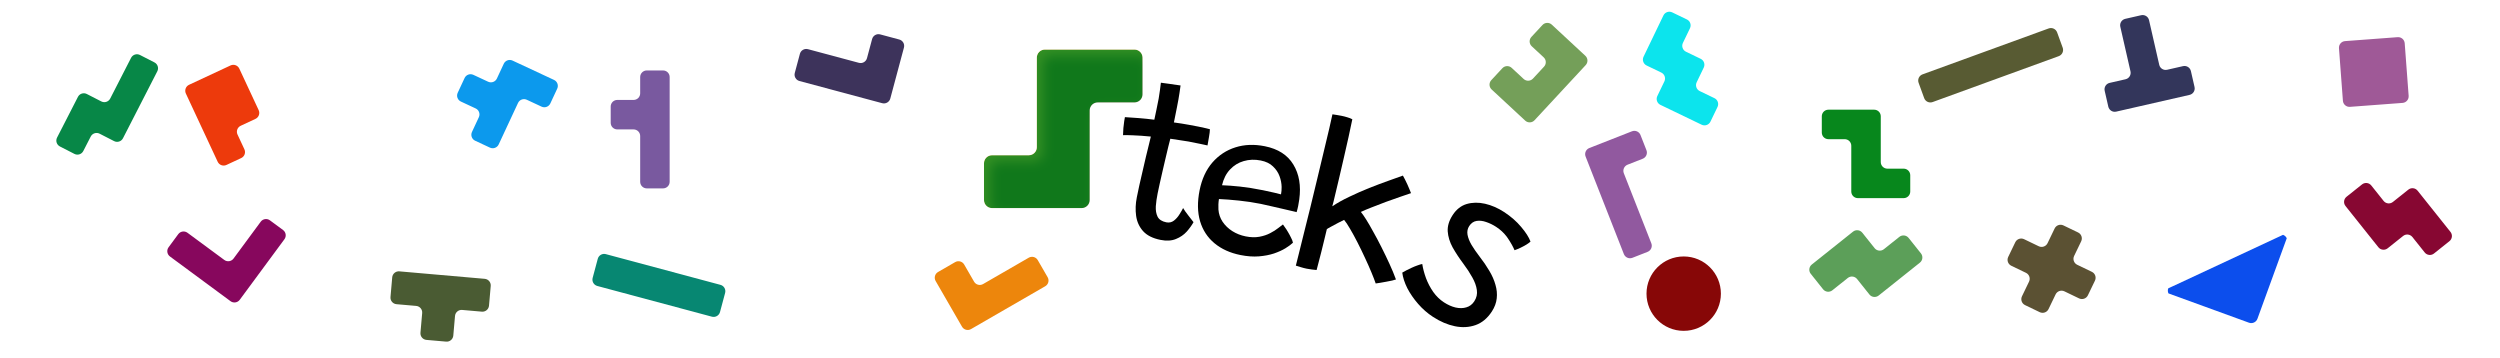
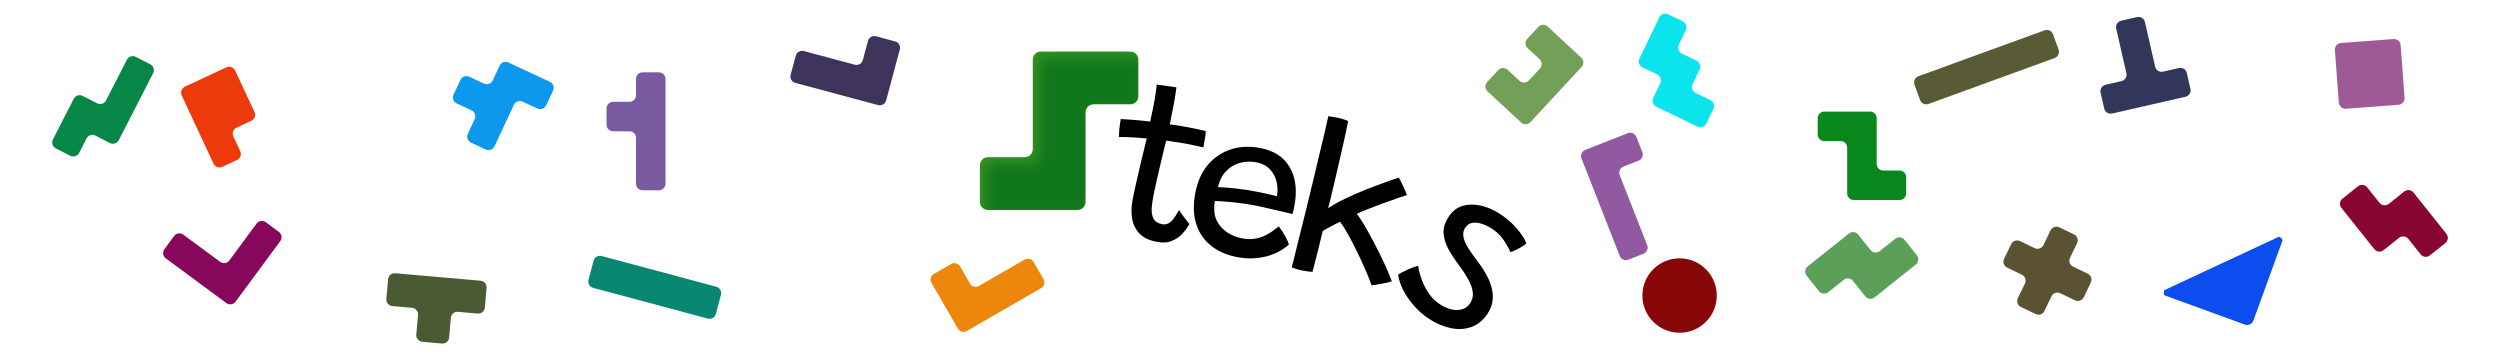
- <svg xmlns="http://www.w3.org/2000/svg" width="7168" height="1024" viewBox="0 0 1896.533 270.933" version="1.1" id="svg5">
+ <svg xmlns="http://www.w3.org/2000/svg" width="3584" height="512" viewBox="0 0 948.267 135.467" version="1.1" id="svg5">
  <defs id="defs2">
    <filter style="color-interpolation-filters:sRGB" id="filter3733" />
    <filter style="color-interpolation-filters:sRGB" id="filter3763" x="-0.091" y="-0.091" width="1.221" height="1.221">
      <feColorMatrix values="0 0 0 0 0 0 0 0 0 0 0 0 0 0 0 0.21 0.72 0.07 0 0 " result="result1" id="feColorMatrix3735" />
      <feColorMatrix values="1 0 0 0 0 0 1 0 0 0 0 0 1 0 0 0 0 0 2 0 " result="result9" id="feColorMatrix3737" />
      <feComposite in2="result9" in="SourceGraphic" operator="in" result="result4" id="feComposite3739" />
      <feFlood result="result2" flood-color="rgb(0,0,0)" id="feFlood3741" />
      <feComposite in2="result9" operator="in" result="result10" id="feComposite3743" />
      <feComposite in2="result4" operator="atop" id="feComposite3745" />
      <feGaussianBlur stdDeviation="3" result="result8" id="feGaussianBlur3747" />
      <feOffset dx="3" dy="3" result="result3" in="result8" id="feOffset3749" />
      <feFlood flood-opacity="1" flood-color="rgb(219,173,62)" result="result5" id="feFlood3751" />
      <feMerge result="result6" id="feMerge3759">
        <feMergeNode in="result5" id="feMergeNode3753" />
        <feMergeNode in="result3" id="feMergeNode3755" />
        <feMergeNode in="result4" id="feMergeNode3757" />
      </feMerge>
      <feComposite in2="SourceGraphic" operator="in" result="result7" id="feComposite3761" />
    </filter>
    <filter style="color-interpolation-filters:sRGB" id="filter4102" x="-0.053" y="-0.053" width="1.128" height="1.128">
      <feColorMatrix values="0 0 0 0 0 0 0 0 0 0 0 0 0 0 0 0.21 0.72 0.07 0 0 " result="result1" id="feColorMatrix4074" />
      <feColorMatrix values="1 0 0 0 0 0 1 0 0 0 0 0 1 0 0 0 0 0 2 0 " result="result9" id="feColorMatrix4076" />
      <feComposite in2="result9" in="SourceGraphic" operator="in" result="result4" id="feComposite4078" />
      <feFlood result="result2" flood-color="rgb(0,0,0)" id="feFlood4080" />
      <feComposite in2="result9" operator="in" result="result10" id="feComposite4082" />
      <feComposite in2="result4" operator="atop" id="feComposite4084" />
      <feGaussianBlur stdDeviation="3" result="result8" id="feGaussianBlur4086" />
      <feOffset dx="3" dy="3" result="result3" in="result8" id="feOffset4088" />
      <feFlood flood-opacity="1" flood-color="rgb(219,173,62)" result="result5" id="feFlood4090" />
      <feMerge result="result6" id="feMerge4098">
        <feMergeNode in="result5" id="feMergeNode4092" />
        <feMergeNode in="result3" id="feMergeNode4094" />
        <feMergeNode in="result4" id="feMergeNode4096" />
      </feMerge>
      <feComposite in2="SourceGraphic" operator="in" result="result7" id="feComposite4100" />
    </filter>
    <filter style="color-interpolation-filters:sRGB" id="filter3763-0" x="-0.091" y="-0.091" width="1.221" height="1.221">
      <feColorMatrix values="0 0 0 0 0 0 0 0 0 0 0 0 0 0 0 0.21 0.72 0.07 0 0 " result="result1" id="feColorMatrix3735-8" />
      <feColorMatrix values="1 0 0 0 0 0 1 0 0 0 0 0 1 0 0 0 0 0 2 0 " result="result9" id="feColorMatrix3737-4" />
      <feComposite in2="result9" in="SourceGraphic" operator="in" result="result4" id="feComposite3739-7" />
      <feFlood result="result2" flood-color="rgb(0,0,0)" id="feFlood3741-5" />
      <feComposite in2="result9" operator="in" result="result10" id="feComposite3743-0" />
      <feComposite in2="result4" operator="atop" id="feComposite3745-8" />
      <feGaussianBlur stdDeviation="3" result="result8" id="feGaussianBlur3747-9" />
      <feOffset dx="3" dy="3" result="result3" in="result8" id="feOffset3749-9" />
      <feFlood flood-opacity="1" flood-color="rgb(219,173,62)" result="result5" id="feFlood3751-5" />
      <feMerge result="result6" id="feMerge3759-6">
        <feMergeNode in="result5" id="feMergeNode3753-3" />
        <feMergeNode in="result3" id="feMergeNode3755-2" />
        <feMergeNode in="result4" id="feMergeNode3757-9" />
      </feMerge>
      <feComposite in2="SourceGraphic" operator="in" result="result7" id="feComposite3761-6" />
    </filter>
    <filter style="color-interpolation-filters:sRGB" id="filter11450" x="-0.176" y="-0.074" width="1.353" height="1.148">
      <feColorMatrix in="SourceGraphic" values="1 0 0 0 0 0 1 0 0 0 0 0 1 0 0 -0.212 -0.715 -0.072 1 0 " result="colormatrix" id="feColorMatrix11440" />
      <feComposite in="SourceGraphic" in2="colormatrix" operator="arithmetic" k2="1" k3="0" k4="0" result="composite" id="feComposite11442" k1="0" />
      <feGaussianBlur stdDeviation="9 0.01" result="blur1" id="feGaussianBlur11444" />
      <feGaussianBlur in="composite" stdDeviation="0.01 9" result="blur2" id="feGaussianBlur11446" />
      <feBlend in="blur2" in2="blur1" mode="darken" result="blend" id="feBlend11448" />
    </filter>
    <filter style="color-interpolation-filters:sRGB" id="filter11450-9" x="-0.176" y="-0.074" width="1.353" height="1.148">
      <feColorMatrix in="SourceGraphic" values="1 0 0 0 0 0 1 0 0 0 0 0 1 0 0 -0.212 -0.715 -0.072 1 0 " result="colormatrix" id="feColorMatrix11440-1" />
      <feComposite in="SourceGraphic" in2="colormatrix" operator="arithmetic" k2="1" k3="0" k4="0" result="composite" id="feComposite11442-9" k1="0" />
      <feGaussianBlur stdDeviation="9 0.01" result="blur1" id="feGaussianBlur11444-1" />
      <feGaussianBlur in="composite" stdDeviation="0.01 9" result="blur2" id="feGaussianBlur11446-4" />
      <feBlend in="blur2" in2="blur1" mode="darken" result="blend" id="feBlend11448-4" />
    </filter>
    <filter style="color-interpolation-filters:sRGB" id="filter11450-1" x="-0.176" y="-0.074" width="1.353" height="1.148">
      <feColorMatrix in="SourceGraphic" values="1 0 0 0 0 0 1 0 0 0 0 0 1 0 0 -0.212 -0.715 -0.072 1 0 " result="colormatrix" id="feColorMatrix11440-4" />
      <feComposite in="SourceGraphic" in2="colormatrix" operator="arithmetic" k2="1" k3="0" k4="0" result="composite" id="feComposite11442-5" k1="0" />
      <feGaussianBlur stdDeviation="9 0.01" result="blur1" id="feGaussianBlur11444-6" />
      <feGaussianBlur in="composite" stdDeviation="0.01 9" result="blur2" id="feGaussianBlur11446-3" />
      <feBlend in="blur2" in2="blur1" mode="darken" result="blend" id="feBlend11448-5" />
    </filter>
    <filter style="color-interpolation-filters:sRGB" id="filter14362" x="-0.303" y="-0.14" width="1.606" height="1.281">
      <feColorMatrix in="SourceGraphic" values="1 0 0 0 0 0 1 0 0 0 0 0 1 0 0 -0.212 -0.715 -0.072 1 0 " result="colormatrix" id="feColorMatrix14352" />
      <feComposite in="SourceGraphic" in2="colormatrix" operator="arithmetic" k2="1" k3="0" k4="0" result="composite" id="feComposite14354" k1="0" />
      <feGaussianBlur stdDeviation="9 0.01" result="blur1" id="feGaussianBlur14356" />
      <feGaussianBlur in="composite" stdDeviation="0.01 9" result="blur2" id="feGaussianBlur14358" />
      <feBlend in="blur2" in2="blur1" mode="darken" result="fbSourceGraphic" id="feBlend14360" />
      <feColorMatrix result="fbSourceGraphicAlpha" in="fbSourceGraphic" values="0 0 0 -1 0 0 0 0 -1 0 0 0 0 -1 0 0 0 0 1 0" id="feColorMatrix16685" />
      <feColorMatrix id="feColorMatrix16687" in="fbSourceGraphic" values="1 0 0 0 0 0 1 0 0 0 0 0 1 0 0 -0.212 -0.715 -0.072 1 0 " result="colormatrix" />
      <feComposite in2="colormatrix" id="feComposite16689" in="fbSourceGraphic" operator="arithmetic" k2="1" k3="0" k4="0" result="composite" k1="0" />
      <feGaussianBlur id="feGaussianBlur16691" stdDeviation="9 0.01" result="blur1" />
      <feGaussianBlur id="feGaussianBlur16693" in="composite" stdDeviation="0.01 9" result="blur2" />
      <feBlend in2="blur1" id="feBlend16695" in="blur2" mode="darken" result="blend" />
    </filter>
    <filter style="color-interpolation-filters:sRGB" id="filter3763-0-8" x="-0.091" y="-0.091" width="1.221" height="1.221">
      <feColorMatrix values="0 0 0 0 0 0 0 0 0 0 0 0 0 0 0 0.21 0.72 0.07 0 0 " result="result1" id="feColorMatrix3735-8-5" />
      <feColorMatrix values="1 0 0 0 0 0 1 0 0 0 0 0 1 0 0 0 0 0 2 0 " result="result9" id="feColorMatrix3737-4-9" />
      <feComposite in2="result9" in="SourceGraphic" operator="in" result="result4" id="feComposite3739-7-2" />
      <feFlood result="result2" flood-color="rgb(0,0,0)" id="feFlood3741-5-6" />
      <feComposite in2="result9" operator="in" result="result10" id="feComposite3743-0-0" />
      <feComposite in2="result4" operator="atop" id="feComposite3745-8-2" />
      <feGaussianBlur stdDeviation="3" result="result8" id="feGaussianBlur3747-9-2" />
      <feOffset dx="3" dy="3" result="result3" in="result8" id="feOffset3749-9-2" />
      <feFlood flood-opacity="1" flood-color="rgb(219,173,62)" result="result5" id="feFlood3751-5-7" />
      <feMerge result="result6" id="feMerge3759-6-2">
        <feMergeNode in="result5" id="feMergeNode3753-3-3" />
        <feMergeNode in="result3" id="feMergeNode3755-2-8" />
        <feMergeNode in="result4" id="feMergeNode3757-9-5" />
      </feMerge>
      <feComposite in2="SourceGraphic" operator="in" result="result7" id="feComposite3761-6-5" />
    </filter>
  </defs>
  <g id="layer2" transform="translate(-29.41042,34.8143)" />
  <g id="layer1" transform="translate(-29.41042,34.8143)">
    <g id="g3" transform="matrix(4,0,0,4,-329.9746,-1.4550121e-7)">
      <g id="g1" transform="matrix(0.2878848,0,0,0.2878848,96.46787,-5.780651)">
-         <g id="g2601" transform="matrix(2.984639,0,0,2.984639,497.5735,-785.3418)">
-           <g id="g2" transform="matrix(1.834311,0,0,1.834311,-24.44046,164.2111)">
-             <path id="rect879" style="fill:#07881d;fill-opacity:1;stroke:none;stroke-width:7.57;paint-order:markers stroke fill;filter:url(#filter3763-0-8)" d="m 54.592,32.31 v 18.282 26.283 a 4,4 135 0 1 -4,4 H 32.31 a 4,4 135 0 0 -4,4 l 0,18.282 a 4,4 45 0 0 4,4 H 50.592 76.874 a 4,4 135 0 0 4,-4 V 84.875 58.592 a 4,4 135 0 1 4,-4 l 18.282,0 a 4,4 135 0 0 4,-4 V 32.31 a 4,4 45 0 0 -4,-4 l -18.282,0 -26.282,0 a 4,4 135 0 0 -4,4 z" transform="matrix(0.2419152,0,0,0.2419152,29.7935,51.18758)" />
-             <path d="m 76.142,65.105 q -0.191,0.61 -0.584,1.283 -0.394,0.66 -1.092,1.118 -0.699,0.47 -1.803,0.47 -1.422,0 -2.261,-0.622 -0.826,-0.622 -1.181,-1.638 -0.356,-1.016 -0.356,-2.21 0,-0.622 0.013,-1.473 0.025,-0.851 0.051,-1.765 0.025,-0.914 0.051,-1.765 0.038,-0.864 0.064,-1.511 0.025,-0.66 0.038,-0.978 -1.245,0.127 -2.159,0.279 -0.902,0.14 -1.156,0.216 -0.076,-0.406 -0.127,-0.851 -0.038,-0.457 -0.064,-0.826 -0.013,-0.368 -0.013,-0.495 0.711,-0.102 1.651,-0.216 0.953,-0.114 1.88,-0.178 0.013,-0.495 0.013,-1.219 0,-0.737 0,-1.384 -0.013,-0.546 -0.051,-1.054 -0.038,-0.521 -0.064,-0.864 l 2.388,-0.14 q 0.025,0.191 0.051,0.914 0.038,0.711 0.038,1.727 0,0.381 0,0.927 0,0.533 0,0.953 0.381,-0.025 0.94,-0.051 0.559,-0.025 0.902,-0.025 0.597,-0.013 1.143,-0.013 0.546,0 0.94,0.013 0.394,0.013 0.483,0.025 0.064,0.343 0.076,0.953 0.025,0.61 0.025,1.016 -0.127,-0.013 -0.876,-0.013 -0.737,-0.013 -1.46,0 -0.521,0.013 -1.143,0.051 -0.622,0.025 -1.067,0.051 -0.013,0.33 -0.051,0.978 -0.025,0.648 -0.051,1.46 -0.025,0.8 -0.051,1.638 -0.025,0.826 -0.038,1.549 -0.013,0.711 -0.013,1.156 0,0.8 0.089,1.524 0.102,0.724 0.457,1.194 0.368,0.457 1.156,0.457 0.533,0 0.864,-0.381 0.33,-0.381 0.508,-0.876 0.191,-0.495 0.279,-0.826 0.114,0.127 0.33,0.343 0.229,0.203 0.483,0.432 0.267,0.229 0.47,0.406 0.216,0.178 0.279,0.241 z" id="text1" style="font-size:25.4px;line-height:1.25;font-family:Grandstander;-inkscape-font-specification:'Grandstander, Normal';stroke-width:0.265" transform="rotate(11.3397)" aria-label="t" />
-             <path d="m 88.36,65.178 q -0.254,0.356 -0.749,0.826 -0.495,0.457 -1.232,0.889 -0.737,0.419 -1.714,0.699 -0.978,0.279 -2.21,0.279 -1.905,0 -3.34,-0.775 -1.435,-0.775 -2.223,-2.261 -0.787,-1.499 -0.787,-3.645 0,-2.057 0.851,-3.569 0.864,-1.511 2.362,-2.337 1.499,-0.826 3.442,-0.826 2.438,0 3.797,1.486 1.372,1.486 1.524,3.988 0.025,0.406 0.025,0.787 0,0.368 -0.038,0.762 -0.165,-0.013 -0.686,-0.025 -0.508,-0.025 -1.194,-0.038 -0.686,-0.025 -1.384,-0.038 -0.686,-0.025 -1.181,-0.025 -1.283,0 -2.629,0.127 -1.346,0.127 -2.4,0.292 0.013,0.33 0.064,0.648 0.051,0.318 0.127,0.61 0.216,0.775 0.787,1.346 0.572,0.559 1.359,0.864 0.8,0.305 1.689,0.305 0.94,0 1.638,-0.279 0.699,-0.279 1.194,-0.686 0.508,-0.406 0.813,-0.775 0.318,-0.368 0.483,-0.546 0.076,0.064 0.292,0.279 0.229,0.203 0.483,0.495 0.267,0.292 0.495,0.597 0.241,0.292 0.343,0.546 z m -9.728,-5.105 q 0.914,-0.152 2.146,-0.267 1.245,-0.114 2.819,-0.114 0.826,0 1.397,0.025 0.584,0.013 0.813,0.038 0,-0.419 -0.102,-0.889 -0.14,-0.635 -0.508,-1.232 -0.368,-0.597 -1.003,-0.991 -0.622,-0.406 -1.575,-0.406 -1.092,0 -1.994,0.47 -0.889,0.457 -1.422,1.321 -0.533,0.851 -0.572,2.045 z" id="text1-5" style="font-size:25.4px;line-height:1.25;font-family:Grandstander;-inkscape-font-specification:'Grandstander, Normal';stroke-width:0.265" transform="rotate(11.3397)" aria-label="e " />
-             <path d="m 99.088,68.027 q -0.279,-0.483 -0.775,-1.219 -0.495,-0.737 -1.105,-1.562 -0.61,-0.838 -1.245,-1.638 -0.635,-0.8 -1.194,-1.422 -0.546,-0.622 -0.914,-0.914 -0.229,0.178 -0.635,0.495 -0.394,0.318 -0.737,0.61 -0.343,0.279 -0.445,0.394 -0.013,0.546 -0.051,1.308 -0.025,0.749 -0.064,1.511 -0.038,0.749 -0.076,1.372 -0.025,0.61 -0.051,0.876 -0.279,0.025 -0.584,0.051 -0.305,0.025 -0.61,0.025 -0.368,0 -0.724,-0.038 -0.356,-0.025 -0.635,-0.064 0.025,-0.305 0.064,-1.333 0.051,-1.029 0.114,-2.527 0.076,-1.511 0.152,-3.277 0.076,-1.778 0.14,-3.581 0.076,-1.816 0.127,-3.429 0.064,-1.626 0.102,-2.819 0.038,-1.206 0.038,-1.753 0.241,-0.013 0.521,-0.025 0.292,-0.013 0.584,-0.013 0.381,0 0.724,0.038 0.356,0.025 0.635,0.114 0,0.953 -0.025,2.184 -0.025,1.219 -0.064,2.54 -0.025,1.308 -0.076,2.527 -0.038,1.206 -0.076,2.134 -0.025,0.914 -0.064,1.359 0.737,-0.749 1.778,-1.524 1.041,-0.787 2.146,-1.511 1.118,-0.724 2.095,-1.308 0.978,-0.597 1.587,-0.953 0.152,0.165 0.343,0.419 0.203,0.241 0.394,0.521 0.203,0.279 0.368,0.533 0.178,0.241 0.267,0.406 -0.432,0.241 -1.181,0.686 -0.749,0.432 -1.575,0.94 -0.826,0.508 -1.562,0.991 -0.737,0.47 -1.156,0.787 0.279,0.216 0.787,0.749 0.508,0.533 1.143,1.295 0.648,0.749 1.333,1.626 0.686,0.876 1.333,1.765 0.648,0.889 1.143,1.702 -0.114,0.076 -0.419,0.216 -0.305,0.127 -0.673,0.279 -0.368,0.152 -0.711,0.279 -0.33,0.127 -0.495,0.178 z" id="text1-0" style="font-size:25.4px;line-height:1.25;font-family:Grandstander;-inkscape-font-specification:'Grandstander, Normal';stroke-width:0.265" transform="rotate(11.3397)" aria-label="k" />
-             <path d="m 90.671,90.2 c -0.66,-0.43 -1.255,-0.95 -1.787,-1.56 -0.532,-0.61 -0.968,-1.243 -1.308,-1.9 -0.328,-0.659 -0.529,-1.28 -0.603,-1.864 0.114,-0.067 0.273,-0.155 0.476,-0.265 0.203,-0.11 0.425,-0.218 0.666,-0.324 0.245,-0.113 0.479,-0.208 0.702,-0.285 0.227,-0.084 0.414,-0.139 0.562,-0.164 0.083,0.539 0.233,1.107 0.45,1.704 0.222,0.59 0.513,1.143 0.873,1.661 0.364,0.511 0.791,0.926 1.281,1.245 0.468,0.305 0.934,0.513 1.398,0.624 0.475,0.108 0.909,0.102 1.3,-0.017 0.398,-0.114 0.717,-0.356 0.958,-0.725 0.278,-0.425 0.381,-0.879 0.31,-1.359 -0.066,-0.488 -0.25,-0.997 -0.551,-1.527 -0.297,-0.537 -0.653,-1.083 -1.07,-1.638 -0.502,-0.671 -0.934,-1.327 -1.295,-1.967 -0.349,-0.642 -0.546,-1.286 -0.59,-1.931 -0.037,-0.641 0.162,-1.294 0.597,-1.961 0.444,-0.681 1.006,-1.123 1.685,-1.327 0.686,-0.199 1.421,-0.21 2.205,-0.033 0.791,0.182 1.555,0.514 2.293,0.995 0.823,0.537 1.508,1.136 2.058,1.797 0.561,0.659 0.935,1.247 1.124,1.764 -0.107,0.102 -0.271,0.222 -0.493,0.361 -0.217,0.131 -0.451,0.257 -0.701,0.377 -0.25,0.12 -0.492,0.22 -0.726,0.3 -0.192,-0.449 -0.466,-0.936 -0.821,-1.461 -0.047,-0.069 -0.096,-0.137 -0.146,-0.204 -0.333,-0.438 -0.749,-0.82 -1.248,-1.145 -0.383,-0.25 -0.782,-0.444 -1.196,-0.583 -0.41,-0.146 -0.796,-0.19 -1.157,-0.133 -0.361,0.058 -0.657,0.264 -0.889,0.618 -0.199,0.305 -0.267,0.65 -0.204,1.034 0.07,0.389 0.234,0.804 0.492,1.246 0.263,0.434 0.58,0.894 0.951,1.378 0.452,0.578 0.845,1.153 1.18,1.725 0.339,0.565 0.585,1.125 0.739,1.68 0.165,0.553 0.217,1.102 0.154,1.647 -0.058,0.538 -0.254,1.063 -0.587,1.573 -0.532,0.816 -1.185,1.36 -1.96,1.633 -0.775,0.273 -1.603,0.319 -2.486,0.138 -0.882,-0.181 -1.76,-0.557 -2.632,-1.125 z" id="text1-8" style="font-size:25.4px;line-height:1.25;font-family:Grandstander;-inkscape-font-specification:'Grandstander, Normal';stroke-width:0.265" aria-label="s" />
+         <g id="g23" transform="matrix(0.5000196,0,0,0.5000196,-12.87564,-4.457969)">
+           <g id="g2601" transform="matrix(2.984639,0,0,2.984639,497.5735,-785.3418)">
+             <g id="g2" transform="matrix(1.834311,0,0,1.834311,-24.44046,164.2111)">
+               <path id="rect879" style="fill:#07881d;fill-opacity:1;stroke:none;stroke-width:7.57;paint-order:markers stroke fill;filter:url(#filter3763-0-8)" d="m 54.592,32.31 v 18.282 26.283 a 4,4 135 0 1 -4,4 H 32.31 a 4,4 135 0 0 -4,4 l 0,18.282 a 4,4 45 0 0 4,4 H 50.592 76.874 a 4,4 135 0 0 4,-4 V 84.875 58.592 a 4,4 135 0 1 4,-4 l 18.282,0 a 4,4 135 0 0 4,-4 V 32.31 a 4,4 45 0 0 -4,-4 l -18.282,0 -26.282,0 a 4,4 135 0 0 -4,4 z" transform="matrix(0.2419152,0,0,0.2419152,29.7935,51.18758)" />
+               <path d="m 76.142,65.105 q -0.191,0.61 -0.584,1.283 -0.394,0.66 -1.092,1.118 -0.699,0.47 -1.803,0.47 -1.422,0 -2.261,-0.622 -0.826,-0.622 -1.181,-1.638 -0.356,-1.016 -0.356,-2.21 0,-0.622 0.013,-1.473 0.025,-0.851 0.051,-1.765 0.025,-0.914 0.051,-1.765 0.038,-0.864 0.064,-1.511 0.025,-0.66 0.038,-0.978 -1.245,0.127 -2.159,0.279 -0.902,0.14 -1.156,0.216 -0.076,-0.406 -0.127,-0.851 -0.038,-0.457 -0.064,-0.826 -0.013,-0.368 -0.013,-0.495 0.711,-0.102 1.651,-0.216 0.953,-0.114 1.88,-0.178 0.013,-0.495 0.013,-1.219 0,-0.737 0,-1.384 -0.013,-0.546 -0.051,-1.054 -0.038,-0.521 -0.064,-0.864 l 2.388,-0.14 q 0.025,0.191 0.051,0.914 0.038,0.711 0.038,1.727 0,0.381 0,0.927 0,0.533 0,0.953 0.381,-0.025 0.94,-0.051 0.559,-0.025 0.902,-0.025 0.597,-0.013 1.143,-0.013 0.546,0 0.94,0.013 0.394,0.013 0.483,0.025 0.064,0.343 0.076,0.953 0.025,0.61 0.025,1.016 -0.127,-0.013 -0.876,-0.013 -0.737,-0.013 -1.46,0 -0.521,0.013 -1.143,0.051 -0.622,0.025 -1.067,0.051 -0.013,0.33 -0.051,0.978 -0.025,0.648 -0.051,1.46 -0.025,0.8 -0.051,1.638 -0.025,0.826 -0.038,1.549 -0.013,0.711 -0.013,1.156 0,0.8 0.089,1.524 0.102,0.724 0.457,1.194 0.368,0.457 1.156,0.457 0.533,0 0.864,-0.381 0.33,-0.381 0.508,-0.876 0.191,-0.495 0.279,-0.826 0.114,0.127 0.33,0.343 0.229,0.203 0.483,0.432 0.267,0.229 0.47,0.406 0.216,0.178 0.279,0.241 z" id="text1" style="font-size:25.4px;line-height:1.25;font-family:Grandstander;-inkscape-font-specification:'Grandstander, Normal';stroke-width:0.265" transform="rotate(11.3397)" aria-label="t" />
+               <path d="m 88.36,65.178 q -0.254,0.356 -0.749,0.826 -0.495,0.457 -1.232,0.889 -0.737,0.419 -1.714,0.699 -0.978,0.279 -2.21,0.279 -1.905,0 -3.34,-0.775 -1.435,-0.775 -2.223,-2.261 -0.787,-1.499 -0.787,-3.645 0,-2.057 0.851,-3.569 0.864,-1.511 2.362,-2.337 1.499,-0.826 3.442,-0.826 2.438,0 3.797,1.486 1.372,1.486 1.524,3.988 0.025,0.406 0.025,0.787 0,0.368 -0.038,0.762 -0.165,-0.013 -0.686,-0.025 -0.508,-0.025 -1.194,-0.038 -0.686,-0.025 -1.384,-0.038 -0.686,-0.025 -1.181,-0.025 -1.283,0 -2.629,0.127 -1.346,0.127 -2.4,0.292 0.013,0.33 0.064,0.648 0.051,0.318 0.127,0.61 0.216,0.775 0.787,1.346 0.572,0.559 1.359,0.864 0.8,0.305 1.689,0.305 0.94,0 1.638,-0.279 0.699,-0.279 1.194,-0.686 0.508,-0.406 0.813,-0.775 0.318,-0.368 0.483,-0.546 0.076,0.064 0.292,0.279 0.229,0.203 0.483,0.495 0.267,0.292 0.495,0.597 0.241,0.292 0.343,0.546 z m -9.728,-5.105 q 0.914,-0.152 2.146,-0.267 1.245,-0.114 2.819,-0.114 0.826,0 1.397,0.025 0.584,0.013 0.813,0.038 0,-0.419 -0.102,-0.889 -0.14,-0.635 -0.508,-1.232 -0.368,-0.597 -1.003,-0.991 -0.622,-0.406 -1.575,-0.406 -1.092,0 -1.994,0.47 -0.889,0.457 -1.422,1.321 -0.533,0.851 -0.572,2.045 z" id="text1-5" style="font-size:25.4px;line-height:1.25;font-family:Grandstander;-inkscape-font-specification:'Grandstander, Normal';stroke-width:0.265" transform="rotate(11.3397)" aria-label="e " />
+               <path d="m 99.088,68.027 q -0.279,-0.483 -0.775,-1.219 -0.495,-0.737 -1.105,-1.562 -0.61,-0.838 -1.245,-1.638 -0.635,-0.8 -1.194,-1.422 -0.546,-0.622 -0.914,-0.914 -0.229,0.178 -0.635,0.495 -0.394,0.318 -0.737,0.61 -0.343,0.279 -0.445,0.394 -0.013,0.546 -0.051,1.308 -0.025,0.749 -0.064,1.511 -0.038,0.749 -0.076,1.372 -0.025,0.61 -0.051,0.876 -0.279,0.025 -0.584,0.051 -0.305,0.025 -0.61,0.025 -0.368,0 -0.724,-0.038 -0.356,-0.025 -0.635,-0.064 0.025,-0.305 0.064,-1.333 0.051,-1.029 0.114,-2.527 0.076,-1.511 0.152,-3.277 0.076,-1.778 0.14,-3.581 0.076,-1.816 0.127,-3.429 0.064,-1.626 0.102,-2.819 0.038,-1.206 0.038,-1.753 0.241,-0.013 0.521,-0.025 0.292,-0.013 0.584,-0.013 0.381,0 0.724,0.038 0.356,0.025 0.635,0.114 0,0.953 -0.025,2.184 -0.025,1.219 -0.064,2.54 -0.025,1.308 -0.076,2.527 -0.038,1.206 -0.076,2.134 -0.025,0.914 -0.064,1.359 0.737,-0.749 1.778,-1.524 1.041,-0.787 2.146,-1.511 1.118,-0.724 2.095,-1.308 0.978,-0.597 1.587,-0.953 0.152,0.165 0.343,0.419 0.203,0.241 0.394,0.521 0.203,0.279 0.368,0.533 0.178,0.241 0.267,0.406 -0.432,0.241 -1.181,0.686 -0.749,0.432 -1.575,0.94 -0.826,0.508 -1.562,0.991 -0.737,0.47 -1.156,0.787 0.279,0.216 0.787,0.749 0.508,0.533 1.143,1.295 0.648,0.749 1.333,1.626 0.686,0.876 1.333,1.765 0.648,0.889 1.143,1.702 -0.114,0.076 -0.419,0.216 -0.305,0.127 -0.673,0.279 -0.368,0.152 -0.711,0.279 -0.33,0.127 -0.495,0.178 z" id="text1-0" style="font-size:25.4px;line-height:1.25;font-family:Grandstander;-inkscape-font-specification:'Grandstander, Normal';stroke-width:0.265" transform="rotate(11.3397)" aria-label="k" />
+               <path d="m 90.671,90.2 c -0.66,-0.43 -1.255,-0.95 -1.787,-1.56 -0.532,-0.61 -0.968,-1.243 -1.308,-1.9 -0.328,-0.659 -0.529,-1.28 -0.603,-1.864 0.114,-0.067 0.273,-0.155 0.476,-0.265 0.203,-0.11 0.425,-0.218 0.666,-0.324 0.245,-0.113 0.479,-0.208 0.702,-0.285 0.227,-0.084 0.414,-0.139 0.562,-0.164 0.083,0.539 0.233,1.107 0.45,1.704 0.222,0.59 0.513,1.143 0.873,1.661 0.364,0.511 0.791,0.926 1.281,1.245 0.468,0.305 0.934,0.513 1.398,0.624 0.475,0.108 0.909,0.102 1.3,-0.017 0.398,-0.114 0.717,-0.356 0.958,-0.725 0.278,-0.425 0.381,-0.879 0.31,-1.359 -0.066,-0.488 -0.25,-0.997 -0.551,-1.527 -0.297,-0.537 -0.653,-1.083 -1.07,-1.638 -0.502,-0.671 -0.934,-1.327 -1.295,-1.967 -0.349,-0.642 -0.546,-1.286 -0.59,-1.931 -0.037,-0.641 0.162,-1.294 0.597,-1.961 0.444,-0.681 1.006,-1.123 1.685,-1.327 0.686,-0.199 1.421,-0.21 2.205,-0.033 0.791,0.182 1.555,0.514 2.293,0.995 0.823,0.537 1.508,1.136 2.058,1.797 0.561,0.659 0.935,1.247 1.124,1.764 -0.107,0.102 -0.271,0.222 -0.493,0.361 -0.217,0.131 -0.451,0.257 -0.701,0.377 -0.25,0.12 -0.492,0.22 -0.726,0.3 -0.192,-0.449 -0.466,-0.936 -0.821,-1.461 -0.047,-0.069 -0.096,-0.137 -0.146,-0.204 -0.333,-0.438 -0.749,-0.82 -1.248,-1.145 -0.383,-0.25 -0.782,-0.444 -1.196,-0.583 -0.41,-0.146 -0.796,-0.19 -1.157,-0.133 -0.361,0.058 -0.657,0.264 -0.889,0.618 -0.199,0.305 -0.267,0.65 -0.204,1.034 0.07,0.389 0.234,0.804 0.492,1.246 0.263,0.434 0.58,0.894 0.951,1.378 0.452,0.578 0.845,1.153 1.18,1.725 0.339,0.565 0.585,1.125 0.739,1.68 0.165,0.553 0.217,1.102 0.154,1.647 -0.058,0.538 -0.254,1.063 -0.587,1.573 -0.532,0.816 -1.185,1.36 -1.96,1.633 -0.775,0.273 -1.603,0.319 -2.486,0.138 -0.882,-0.181 -1.76,-0.557 -2.632,-1.125 z" id="text1-8" style="font-size:25.4px;line-height:1.25;font-family:Grandstander;-inkscape-font-specification:'Grandstander, Normal';stroke-width:0.265" aria-label="s" />
+             </g>
          </g>
-         </g>
-         <g id="g18993" transform="matrix(0.4541967,0,0,-0.4541967,-65.33554,155.3754)" />
-         <g transform="matrix(0.4543617,0,0,-0.4543617,-38.46108,202.0416)" id="g18287" />
-         <g transform="matrix(-0.8685901,0,0,-0.8685901,1086.188,183.2985)" id="g2-7">
-           <circle r="28.209" fill="#870707" id="circle1" cx="0" cy="0" />
-         </g>
-         <g transform="matrix(-0.8162078,-0.2970753,0.2970753,-0.8162078,1449.693,176.0946)" id="g3-8">
-           <path fill="#0c4eed" d="m -25,-20 v 65 a 5,5 0 0 0 3.536,1.464 L 46.464,-21.464 A 5,5 0 0 0 45,-25 h -65 a 5,5 0 0 0 -5,5 z" id="path1" />
-         </g>
-         <g transform="matrix(0.8389937,0.2248077,0.2248077,-0.8389937,411.0622,177.8724)" id="g4">
-           <path fill="#078772" d="m -45,12.5 h 90 a 5,5 0 0 0 5,-5 v -15 a 5,5 0 0 0 -5,-5 h -90 a 5,5 0 0 0 -5,5 v 15 a 5,5 0 0 0 5,5 z" id="path2" />
-         </g>
-         <g transform="matrix(-0.8661614,0.06490978,-0.06490978,-0.8661614,1540.82,37.28406)" id="g5">
-           <path fill="#9f5997" d="m -20,25 h 40 a 5,5 0 0 0 5,-5 v -40 a 5,5 0 0 0 -5,-5 h -40 a 5,5 0 0 0 -5,5 v 40 a 5,5 0 0 0 5,5 z" id="path3" />
-         </g>
-         <g transform="matrix(0.8652849,0.07570261,0.07570261,-0.8652849,664.0537,613.9468)" id="g6">
-           <path fill="#4a5b33" d="m -530.935,468.219 h 65 a 5,5 0 0 0 5,-5 v -15 a 5,5 0 0 0 -5,-5 h -15 a 5,5 0 0 1 -5,-5 v -15 a 5,5 0 0 0 -5,-5 h -15 a 5,5 0 0 0 -5,5 v 15 a 5,5 0 0 1 -5,5 h -15 a 5,5 0 0 0 -5,5 v 15 a 5,5 0 0 0 5,5 z" id="path4" />
-         </g>
-         <g transform="matrix(-0.7522211,0.4342951,0.4342951,0.7522211,628.2843,181.1416)" id="g7">
-           <path fill="#ed860c" d="m -38.75,18.75 h 65 a 5,5 0 0 0 5,-5 v -40 a 5,5 0 0 0 -5,-5 h -15 a 5,5 0 0 0 -5,5 v 15 a 5,5 0 0 1 -5,5 h -40 a 5,5 0 0 0 -5,5 v 15 a 5,5 0 0 0 5,5 z" id="path5" />
-         </g>
-         <g transform="matrix(0.8389937,0.2248076,0.2248076,-0.8389937,540.3826,36.19835)" id="g8">
-           <path fill="#3d335b" d="m -38.75,6.25 h 40 a 5,5 0 0 1 5,5 v 15 a 5,5 0 0 0 5,5 h 15 a 5,5 0 0 0 5,-5 v -40 a 5,5 0 0 0 -5,-5 h -65 a 5,5 0 0 0 -5,5 v 15 a 5,5 0 0 0 5,5 z" id="path6" />
-         </g>
-         <g transform="matrix(-0.6790911,0.5415571,-0.5415571,-0.6790911,1206.182,163.4951)" id="g9">
-           <path fill="#5c9f59" d="m -32.5,0 h 15 a 5,5 0 0 1 5,5 v 15 a 5,5 0 0 0 5,5 h 40 a 5,5 0 0 0 5,-5 V 5 a 5,5 0 0 0 -5,-5 h -15 a 5,5 0 0 1 -5,-5 v -15 a 5,5 0 0 0 -5,-5 h -40 a 5,5 0 0 0 -5,5 v 15 a 5,5 0 0 0 5,5 z" id="path7" />
-         </g>
-         <g transform="matrix(-0.5415572,-0.6790911,0.6790911,-0.5415572,1556.755,134.1002)" id="g10">
-           <path fill="#870732" d="m -32.5,25 h 40 a 5,5 0 0 0 5,-5 V 5 a 5,5 0 0 1 5,-5 h 15 a 5,5 0 0 0 5,-5 v -15 a 5,5 0 0 0 -5,-5 h -40 a 5,5 0 0 0 -5,5 v 15 a 5,5 0 0 1 -5,5 h -15 a 5,5 0 0 0 -5,5 v 15 a 5,5 0 0 0 5,5 z" id="path8" />
-         </g>
-         <g transform="matrix(0.78721,0.367082,0.367082,-0.78721,308.841,54.90369)" id="g11">
-           <path fill="#0c99ed" d="m -28.541,6.708 h 12.361 a 5,5 0 0 1 5,5 v 12.361 a 5,5 0 0 0 5,5 h 34.721 a 5,5 0 0 0 5,-5 v -12.361 a 5,5 0 0 0 -5,-5 H 16.18 a 5,5 0 0 1 -5,-5 V -33.013 a 5,5 0 0 0 -5,-5 H -6.18 a 5,5 0 0 0 -5,5 v 12.361 a 5,5 0 0 1 -5,5 h -12.361 a 5,5 0 0 0 -5,5 V 1.708 a 5,5 0 0 0 5,5 z" id="path9" />
-         </g>
-         <g transform="matrix(-0.8162078,0.2970753,-0.2970753,-0.8162078,1288.403,32.83362)" id="g12">
-           <path fill="#585b33" d="M -50.902,11.18 H 50.902 a 5,5 0 0 0 5,-5 V -6.18 a 5,5 0 0 0 -5,-5 H -50.902 a 5,5 0 0 0 -5,5 V 6.18 a 5,5 0 0 0 5,5 z" id="path10" />
-         </g>
-         <g transform="matrix(-0.3173316,-0.8085478,0.8085478,-0.3173316,1044.701,114.7174)" id="g13">
-           <path fill="#91599f" d="m -46.43,6.708 h 57.082 a 5,5 0 0 1 5,5 v 12.361 a 5,5 0 0 0 5,5 h 12.361 a 5,5 0 0 0 5,-5 v -34.721 a 5,5 0 0 0 -5,-5 H -46.43 a 5,5 0 0 0 -5,5 V 1.708 a 5,5 0 0 0 5,5 z" id="path11" />
-         </g>
-         <g transform="matrix(0.3962599,-0.772934,-0.772934,-0.3962599,48.4542,61.26414)" id="g14">
-           <path fill="#078747" d="m -37.485,24.597 h 34.721 a 5,5 0 0 0 5,-5 V 7.236 a 5,5 0 0 1 5,-5 H 41.957 a 5,5 0 0 0 5,-5 V -15.125 a 5,5 0 0 0 -5,-5 h -57.082 a 5,5 0 0 0 -5,5 v 12.361 a 5,5 0 0 1 -5,5 h -12.361 a 5,5 0 0 0 -5,5 V 19.597 a 5,5 0 0 0 5,5 z" id="path12" />
-         </g>
-         <g transform="matrix(0.78721,-0.3670822,-0.3670822,-0.78721,124.1256,63.03636)" id="g15">
-           <path fill="#ed3a0c" d="m -15.125,29.069 h 34.721 a 5,5 0 0 0 5,-5 v -34.721 a 5,5 0 0 0 -5,-5 H 7.236 a 5,5 0 0 1 -5,-5 v -12.361 a 5,5 0 0 0 -5,-5 H -15.125 a 5,5 0 0 0 -5,5 v 57.082 a 5,5 0 0 0 5,5 z" id="path13" />
-         </g>
-         <g transform="matrix(0.8468128,-0.1932795,0.1932795,0.8468128,1390.528,37.04105)" id="g16">
-           <path fill="#33365b" d="m -28.541,24.597 h 57.082 a 5,5 0 0 0 5,-5 V 7.236 a 5,5 0 0 0 -5,-5 H 16.18 a 5,5 0 0 1 -5,-5 V -37.485 a 5,5 0 0 0 -5,-5 H -6.18 a 5,5 0 0 0 -5,5 v 34.721 a 5,5 0 0 1 -5,5 h -12.361 a 5,5 0 0 0 -5,5 V 19.597 a 5,5 0 0 0 5,5 z" id="path14" />
-         </g>
-         <g transform="matrix(-0.5907914,0.6367216,-0.6367216,-0.5907914,-76.45767,706.5536)" id="g17">
-           <path fill="#749f59" d="m -1428.561,-354.361 h 12.361 a 5,5 0 0 0 5,-5 v -12.361 a 5,5 0 0 1 5,-5 h 12.361 a 5,5 0 0 1 5,5 v 12.361 a 5,5 0 0 0 5,5 h 12.361 a 5,5 0 0 0 5,-5 v -34.721 a 5,5 0 0 0 -5,-5 h -57.082 a 5,5 0 0 0 -5,5 v 34.721 a 5,5 0 0 0 5,5 z" id="path15" />
-         </g>
-         <g transform="matrix(0.6988657,0.5157863,0.5157863,-0.6988657,127.8534,160.9615)" id="g18">
-           <path fill="#87075d" d="m -37.485,-2.236 h 34.721 a 5,5 0 0 1 5,5 V 37.485 a 5,5 0 0 0 5,5 H 19.597 a 5,5 0 0 0 5,-5 v -57.082 a 5,5 0 0 0 -5,-5 H -37.485 a 5,5 0 0 0 -5,5 v 12.361 a 5,5 0 0 0 5,5 z" id="path16" />
-         </g>
-         <g transform="matrix(-0.7825727,-0.3768671,0.3768671,-0.7825727,1083.131,36.81956)" id="g19">
-           <path fill="#0ce4ed" d="m -33.013,-6.708 h 12.361 a 5,5 0 0 1 5,5 V 10.652 a 5,5 0 0 0 5,5 H 1.708 a 5,5 0 0 1 5,5 v 12.361 a 5,5 0 0 0 5,5 h 12.361 a 5,5 0 0 0 5,-5 V -1.708 a 5,5 0 0 0 -5,-5 H 11.708 A 5,5 0 0 1 6.708,-11.708 v -12.361 a 5,5 0 0 0 -5,-5 H -33.013 a 5,5 0 0 0 -5,5 v 12.361 a 5,5 0 0 0 5,5 z" id="path17" />
-         </g>
-         <g transform="matrix(-0.7825727,-0.376867,0.376867,-0.7825727,1328.542,166.9232)" id="g20">
-           <path fill="#5b5133" d="m -28.541,11.18 h 12.361 a 5,5 0 0 1 5,5 v 12.361 a 5,5 0 0 0 5,5 H 6.18 a 5,5 0 0 0 5,-5 V 16.18 a 5,5 0 0 1 5,-5 h 12.361 a 5,5 0 0 0 5,-5 V -6.18 a 5,5 0 0 0 -5,-5 H 16.18 a 5,5 0 0 1 -5,-5 v -12.361 a 5,5 0 0 0 -5,-5 H -6.18 a 5,5 0 0 0 -5,5 v 12.361 a 5,5 0 0 1 -5,5 h -12.361 a 5,5 0 0 0 -5,5 V 6.18 a 5,5 0 0 0 5,5 z" id="path18" />
-         </g>
-         <g transform="matrix(0,-0.8685901,-0.8685901,0,404.5651,73.16254)" id="g21">
-           <path fill="#79599f" d="m -41.957,6.708 h 34.721 a 5,5 0 0 1 5,5 v 12.361 a 5,5 0 0 0 5,5 h 12.361 a 5,5 0 0 0 5,-5 v -12.361 a 5,5 0 0 1 5,-5 h 12.361 a 5,5 0 0 0 5,-5 V -10.652 a 5,5 0 0 0 -5,-5 h -79.443 a 5,5 0 0 0 -5,5 V 1.708 a 5,5 0 0 0 5,5 z" id="path19" />
-         </g>
-         <g transform="matrix(-0.8685901,0,0,-0.8685901,1206.304,91.24353)" id="g22">
-           <path fill="#07871c" d="m -28.541,-11.18 h 12.361 a 5,5 0 0 1 5,5 v 34.721 a 5,5 0 0 0 5,5 h 34.721 a 5,5 0 0 0 5,-5 V 16.18 a 5,5 0 0 0 -5,-5 H 16.18 a 5,5 0 0 1 -5,-5 v -34.721 a 5,5 0 0 0 -5,-5 h -34.721 a 5,5 0 0 0 -5,5 v 12.361 a 5,5 0 0 0 5,5 z" id="path20" />
+           <g id="g18993" transform="matrix(0.4541967,0,0,-0.4541967,-65.33554,155.3754)" />
+           <g transform="matrix(0.4543617,0,0,-0.4543617,-38.46108,202.0416)" id="g18287" />
+           <g transform="matrix(-0.8685901,0,0,-0.8685901,1086.188,183.2985)" id="g2-7">
+             <circle r="28.209" fill="#870707" id="circle1" cx="0" cy="0" />
+           </g>
+           <g transform="matrix(-0.8162078,-0.2970753,0.2970753,-0.8162078,1449.693,176.0946)" id="g3-8">
+             <path fill="#0c4eed" d="m -25,-20 v 65 a 5,5 0 0 0 3.536,1.464 L 46.464,-21.464 A 5,5 0 0 0 45,-25 h -65 a 5,5 0 0 0 -5,5 z" id="path1" />
+           </g>
+           <g transform="matrix(0.8389937,0.2248077,0.2248077,-0.8389937,411.0622,177.8724)" id="g4">
+             <path fill="#078772" d="m -45,12.5 h 90 a 5,5 0 0 0 5,-5 v -15 a 5,5 0 0 0 -5,-5 h -90 a 5,5 0 0 0 -5,5 v 15 a 5,5 0 0 0 5,5 z" id="path2" />
+           </g>
+           <g transform="matrix(-0.8661614,0.06490978,-0.06490978,-0.8661614,1540.82,37.28406)" id="g5">
+             <path fill="#9f5997" d="m -20,25 h 40 a 5,5 0 0 0 5,-5 v -40 a 5,5 0 0 0 -5,-5 h -40 a 5,5 0 0 0 -5,5 v 40 a 5,5 0 0 0 5,5 z" id="path3" />
+           </g>
+           <g transform="matrix(0.8652849,0.07570261,0.07570261,-0.8652849,664.0537,613.9468)" id="g6">
+             <path fill="#4a5b33" d="m -530.935,468.219 h 65 a 5,5 0 0 0 5,-5 v -15 a 5,5 0 0 0 -5,-5 h -15 a 5,5 0 0 1 -5,-5 v -15 a 5,5 0 0 0 -5,-5 h -15 a 5,5 0 0 0 -5,5 v 15 a 5,5 0 0 1 -5,5 h -15 a 5,5 0 0 0 -5,5 v 15 a 5,5 0 0 0 5,5 z" id="path4" />
+           </g>
+           <g transform="matrix(-0.7522211,0.4342951,0.4342951,0.7522211,628.2843,181.1416)" id="g7">
+             <path fill="#ed860c" d="m -38.75,18.75 h 65 a 5,5 0 0 0 5,-5 v -40 a 5,5 0 0 0 -5,-5 h -15 a 5,5 0 0 0 -5,5 v 15 a 5,5 0 0 1 -5,5 h -40 a 5,5 0 0 0 -5,5 v 15 a 5,5 0 0 0 5,5 z" id="path5" />
+           </g>
+           <g transform="matrix(0.8389937,0.2248076,0.2248076,-0.8389937,540.3826,36.19835)" id="g8">
+             <path fill="#3d335b" d="m -38.75,6.25 h 40 a 5,5 0 0 1 5,5 v 15 a 5,5 0 0 0 5,5 h 15 a 5,5 0 0 0 5,-5 v -40 a 5,5 0 0 0 -5,-5 h -65 a 5,5 0 0 0 -5,5 v 15 a 5,5 0 0 0 5,5 z" id="path6" />
+           </g>
+           <g transform="matrix(-0.6790911,0.5415571,-0.5415571,-0.6790911,1206.182,163.4951)" id="g9">
+             <path fill="#5c9f59" d="m -32.5,0 h 15 a 5,5 0 0 1 5,5 v 15 a 5,5 0 0 0 5,5 h 40 a 5,5 0 0 0 5,-5 V 5 a 5,5 0 0 0 -5,-5 h -15 a 5,5 0 0 1 -5,-5 v -15 a 5,5 0 0 0 -5,-5 h -40 a 5,5 0 0 0 -5,5 v 15 a 5,5 0 0 0 5,5 z" id="path7" />
+           </g>
+           <g transform="matrix(-0.5415572,-0.6790911,0.6790911,-0.5415572,1556.755,134.1002)" id="g10">
+             <path fill="#870732" d="m -32.5,25 h 40 a 5,5 0 0 0 5,-5 V 5 a 5,5 0 0 1 5,-5 h 15 a 5,5 0 0 0 5,-5 v -15 a 5,5 0 0 0 -5,-5 h -40 a 5,5 0 0 0 -5,5 v 15 a 5,5 0 0 1 -5,5 h -15 a 5,5 0 0 0 -5,5 v 15 a 5,5 0 0 0 5,5 z" id="path8" />
+           </g>
+           <g transform="matrix(0.78721,0.367082,0.367082,-0.78721,308.841,54.90369)" id="g11">
+             <path fill="#0c99ed" d="m -28.541,6.708 h 12.361 a 5,5 0 0 1 5,5 v 12.361 a 5,5 0 0 0 5,5 h 34.721 a 5,5 0 0 0 5,-5 v -12.361 a 5,5 0 0 0 -5,-5 H 16.18 a 5,5 0 0 1 -5,-5 V -33.013 a 5,5 0 0 0 -5,-5 H -6.18 a 5,5 0 0 0 -5,5 v 12.361 a 5,5 0 0 1 -5,5 h -12.361 a 5,5 0 0 0 -5,5 V 1.708 a 5,5 0 0 0 5,5 z" id="path9" />
+           </g>
+           <g transform="matrix(-0.8162078,0.2970753,-0.2970753,-0.8162078,1288.403,32.83362)" id="g12">
+             <path fill="#585b33" d="M -50.902,11.18 H 50.902 a 5,5 0 0 0 5,-5 V -6.18 a 5,5 0 0 0 -5,-5 H -50.902 a 5,5 0 0 0 -5,5 V 6.18 a 5,5 0 0 0 5,5 z" id="path10" />
+           </g>
+           <g transform="matrix(-0.3173316,-0.8085478,0.8085478,-0.3173316,1044.701,114.7174)" id="g13">
+             <path fill="#91599f" d="m -46.43,6.708 h 57.082 a 5,5 0 0 1 5,5 v 12.361 a 5,5 0 0 0 5,5 h 12.361 a 5,5 0 0 0 5,-5 v -34.721 a 5,5 0 0 0 -5,-5 H -46.43 a 5,5 0 0 0 -5,5 V 1.708 a 5,5 0 0 0 5,5 z" id="path11" />
+           </g>
+           <g transform="matrix(0.3962599,-0.772934,-0.772934,-0.3962599,48.4542,61.26414)" id="g14">
+             <path fill="#078747" d="m -37.485,24.597 h 34.721 a 5,5 0 0 0 5,-5 V 7.236 a 5,5 0 0 1 5,-5 H 41.957 a 5,5 0 0 0 5,-5 V -15.125 a 5,5 0 0 0 -5,-5 h -57.082 a 5,5 0 0 0 -5,5 v 12.361 a 5,5 0 0 1 -5,5 h -12.361 a 5,5 0 0 0 -5,5 V 19.597 a 5,5 0 0 0 5,5 z" id="path12" />
+           </g>
+           <g transform="matrix(0.78721,-0.3670822,-0.3670822,-0.78721,124.1256,63.03636)" id="g15">
+             <path fill="#ed3a0c" d="m -15.125,29.069 h 34.721 a 5,5 0 0 0 5,-5 v -34.721 a 5,5 0 0 0 -5,-5 H 7.236 a 5,5 0 0 1 -5,-5 v -12.361 a 5,5 0 0 0 -5,-5 H -15.125 a 5,5 0 0 0 -5,5 v 57.082 a 5,5 0 0 0 5,5 z" id="path13" />
+           </g>
+           <g transform="matrix(0.8468128,-0.1932795,0.1932795,0.8468128,1390.528,37.04105)" id="g16">
+             <path fill="#33365b" d="m -28.541,24.597 h 57.082 a 5,5 0 0 0 5,-5 V 7.236 a 5,5 0 0 0 -5,-5 H 16.18 a 5,5 0 0 1 -5,-5 V -37.485 a 5,5 0 0 0 -5,-5 H -6.18 a 5,5 0 0 0 -5,5 v 34.721 a 5,5 0 0 1 -5,5 h -12.361 a 5,5 0 0 0 -5,5 V 19.597 a 5,5 0 0 0 5,5 z" id="path14" />
+           </g>
+           <g transform="matrix(-0.5907914,0.6367216,-0.6367216,-0.5907914,-76.45767,706.5536)" id="g17">
+             <path fill="#749f59" d="m -1428.561,-354.361 h 12.361 a 5,5 0 0 0 5,-5 v -12.361 a 5,5 0 0 1 5,-5 h 12.361 a 5,5 0 0 1 5,5 v 12.361 a 5,5 0 0 0 5,5 h 12.361 a 5,5 0 0 0 5,-5 v -34.721 a 5,5 0 0 0 -5,-5 h -57.082 a 5,5 0 0 0 -5,5 v 34.721 a 5,5 0 0 0 5,5 z" id="path15" />
+           </g>
+           <g transform="matrix(0.6988657,0.5157863,0.5157863,-0.6988657,127.8534,160.9615)" id="g18">
+             <path fill="#87075d" d="m -37.485,-2.236 h 34.721 a 5,5 0 0 1 5,5 V 37.485 a 5,5 0 0 0 5,5 H 19.597 a 5,5 0 0 0 5,-5 v -57.082 a 5,5 0 0 0 -5,-5 H -37.485 a 5,5 0 0 0 -5,5 v 12.361 a 5,5 0 0 0 5,5 z" id="path16" />
+           </g>
+           <g transform="matrix(-0.7825727,-0.3768671,0.3768671,-0.7825727,1083.131,36.81956)" id="g19">
+             <path fill="#0ce4ed" d="m -33.013,-6.708 h 12.361 a 5,5 0 0 1 5,5 V 10.652 a 5,5 0 0 0 5,5 H 1.708 a 5,5 0 0 1 5,5 v 12.361 a 5,5 0 0 0 5,5 h 12.361 a 5,5 0 0 0 5,-5 V -1.708 a 5,5 0 0 0 -5,-5 H 11.708 A 5,5 0 0 1 6.708,-11.708 v -12.361 a 5,5 0 0 0 -5,-5 H -33.013 a 5,5 0 0 0 -5,5 v 12.361 a 5,5 0 0 0 5,5 z" id="path17" />
+           </g>
+           <g transform="matrix(-0.7825727,-0.376867,0.376867,-0.7825727,1328.542,166.9232)" id="g20">
+             <path fill="#5b5133" d="m -28.541,11.18 h 12.361 a 5,5 0 0 1 5,5 v 12.361 a 5,5 0 0 0 5,5 H 6.18 a 5,5 0 0 0 5,-5 V 16.18 a 5,5 0 0 1 5,-5 h 12.361 a 5,5 0 0 0 5,-5 V -6.18 a 5,5 0 0 0 -5,-5 H 16.18 a 5,5 0 0 1 -5,-5 v -12.361 a 5,5 0 0 0 -5,-5 H -6.18 a 5,5 0 0 0 -5,5 v 12.361 a 5,5 0 0 1 -5,5 h -12.361 a 5,5 0 0 0 -5,5 V 6.18 a 5,5 0 0 0 5,5 z" id="path18" />
+           </g>
+           <g transform="matrix(0,-0.8685901,-0.8685901,0,404.5651,73.16254)" id="g21">
+             <path fill="#79599f" d="m -41.957,6.708 h 34.721 a 5,5 0 0 1 5,5 v 12.361 a 5,5 0 0 0 5,5 h 12.361 a 5,5 0 0 0 5,-5 v -12.361 a 5,5 0 0 1 5,-5 h 12.361 a 5,5 0 0 0 5,-5 V -10.652 a 5,5 0 0 0 -5,-5 h -79.443 a 5,5 0 0 0 -5,5 V 1.708 a 5,5 0 0 0 5,5 z" id="path19" />
+           </g>
+           <g transform="matrix(-0.8685901,0,0,-0.8685901,1206.304,91.24353)" id="g22">
+             <path fill="#07871c" d="m -28.541,-11.18 h 12.361 a 5,5 0 0 1 5,5 v 34.721 a 5,5 0 0 0 5,5 h 34.721 a 5,5 0 0 0 5,-5 V 16.18 a 5,5 0 0 0 -5,-5 H 16.18 a 5,5 0 0 1 -5,-5 v -34.721 a 5,5 0 0 0 -5,-5 h -34.721 a 5,5 0 0 0 -5,5 v 12.361 a 5,5 0 0 0 5,5 z" id="path20" />
+           </g>
        </g>
      </g>
    </g>
  </g>
</svg>
